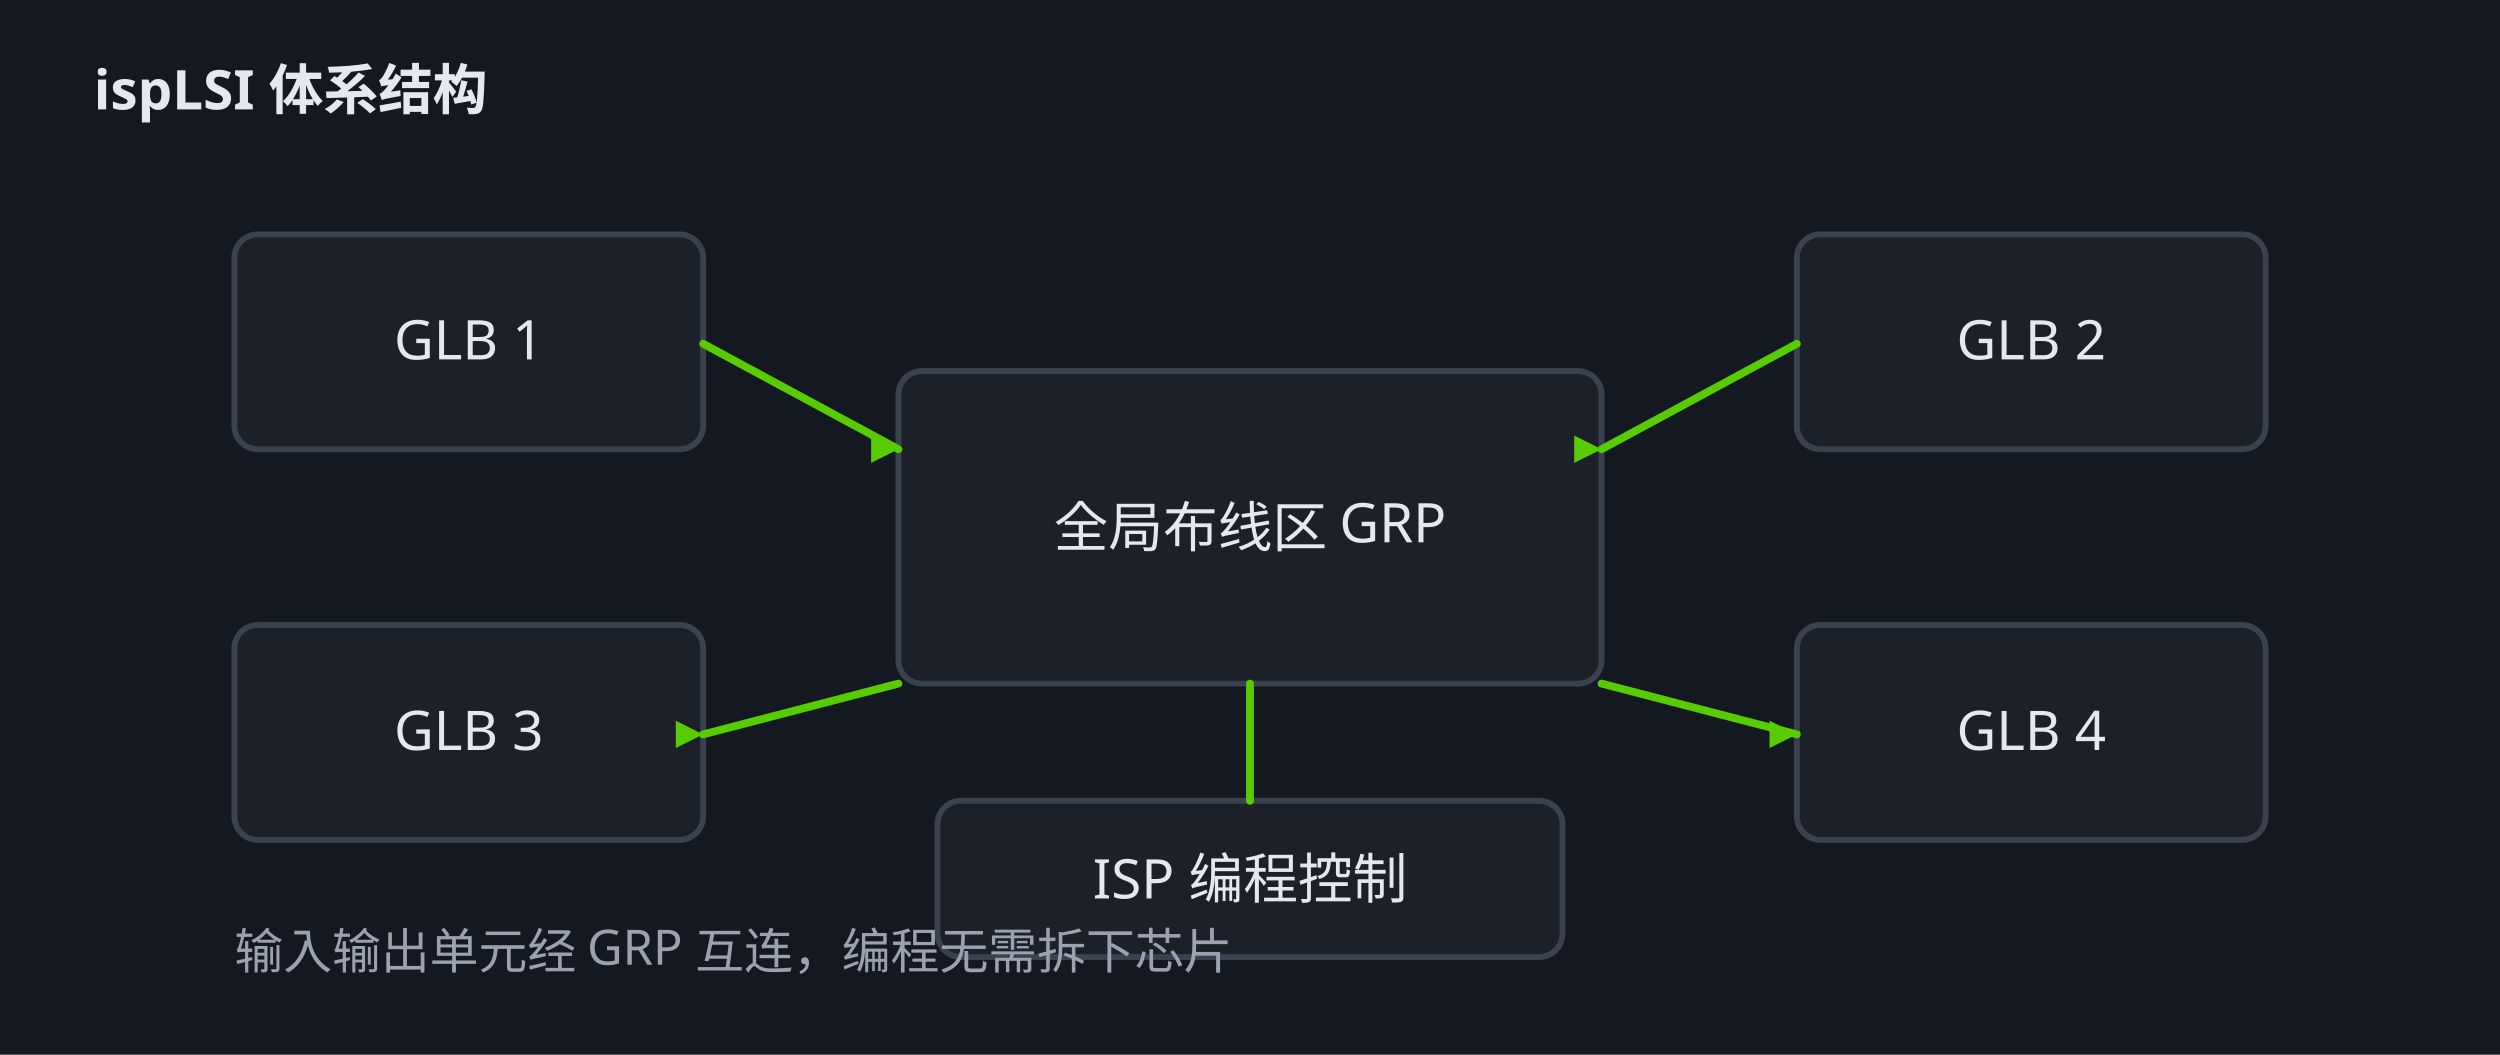
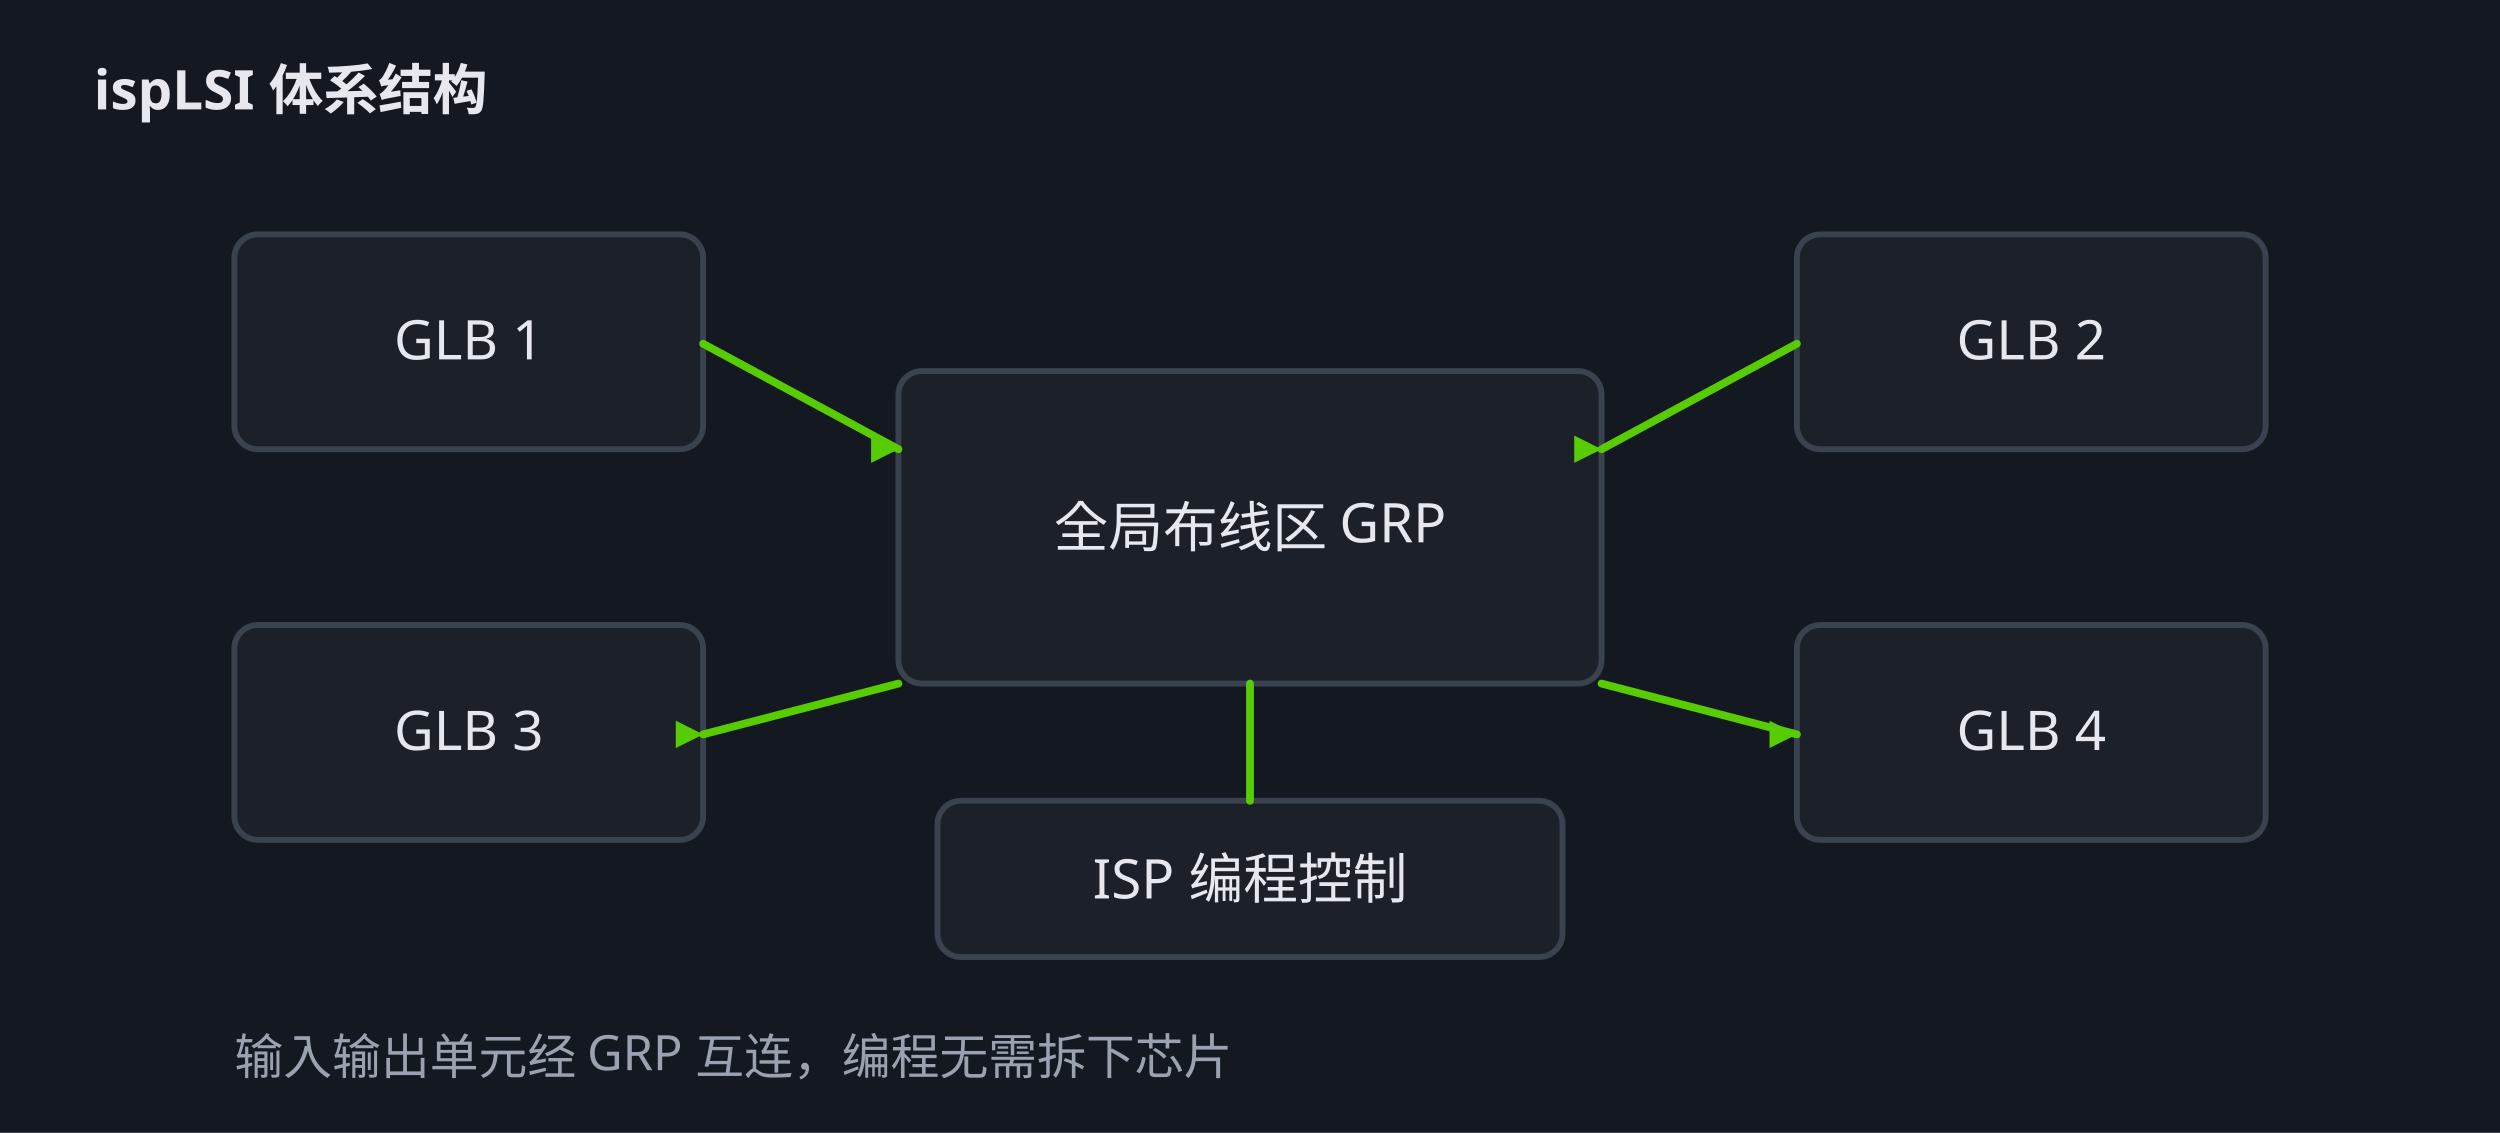
- <svg xmlns="http://www.w3.org/2000/svg" viewBox="0 0 640 270" role="img" aria-label="ispLSI 器件的通用逻辑块与全局布线区">
+ <svg xmlns="http://www.w3.org/2000/svg" viewBox="0 0 640 290" role="img" aria-label="ispLSI 器件的通用逻辑块与全局布线区">
  <style>
.s{fill:none;stroke:#58cc02;stroke-width:2;stroke-linecap:round;stroke-linejoin:round}
.t{fill:#e6e8ee;font-family:"Segoe UI","Microsoft YaHei",sans-serif;font-size:14px}
.b{fill:#e6e8ee;font-family:"Segoe UI","Microsoft YaHei",sans-serif;font-size:14px;font-weight:600}
.m{fill:#9aa2b1;font-family:"Segoe UI","Microsoft YaHei",sans-serif;font-size:12.5px}
.g{fill:none;stroke:#3a4250;stroke-width:1.2}
.box{fill:#1b2029;stroke:#3a4250;stroke-width:1.5}
</style>
  <rect width="100%" height="100%" fill="#141821" />
  <text x="24" y="28" class="b">ispLSI 体系结构</text>
  <rect x="230" y="95" width="180" height="80" rx="6" class="box" />
  <text x="320" y="140" class="t" text-anchor="middle">全局布线区 GRP</text>
  <rect x="60" y="60" width="120" height="55" rx="6" class="box" />
  <text x="120" y="92" class="t" text-anchor="middle">GLB 1</text>
  <rect x="460" y="60" width="120" height="55" rx="6" class="box" />
  <text x="520" y="92" class="t" text-anchor="middle">GLB 2</text>
  <rect x="60" y="160" width="120" height="55" rx="6" class="box" />
  <text x="120" y="192" class="t" text-anchor="middle">GLB 3</text>
  <rect x="460" y="160" width="120" height="55" rx="6" class="box" />
  <text x="520" y="192" class="t" text-anchor="middle">GLB 4</text>
  <line x1="180" y1="88" x2="230" y2="115" class="s" />
  <path d="M230 115 l-7 -3.5 v7 z" fill="#58cc02" />
  <line x1="230" y1="175" x2="180" y2="188" class="s" />
  <path d="M180 188 l-7 -3.5 v7 z" fill="#58cc02" />
  <line x1="460" y1="88" x2="410" y2="115" class="s" />
  <path d="M410 115 l-7 -3.5 v7 z" fill="#58cc02" />
  <line x1="410" y1="175" x2="460" y2="188" class="s" />
  <path d="M460 188 l-7 -3.5 v7 z" fill="#58cc02" />
  <rect x="240" y="205" width="160" height="40" rx="6" class="box" />
  <text x="320" y="230" class="t" text-anchor="middle">ISP 编程控制</text>
  <line x1="320" y1="175" x2="320" y2="205" class="s" />
-   <text x="60" y="248" class="m">输入输出单元经 GRP 互连，编程无需拆下芯片</text>
+   <text x="60" y="275" class="m">输入输出单元经 GRP 互连，编程无需拆下芯片</text>
</svg>
